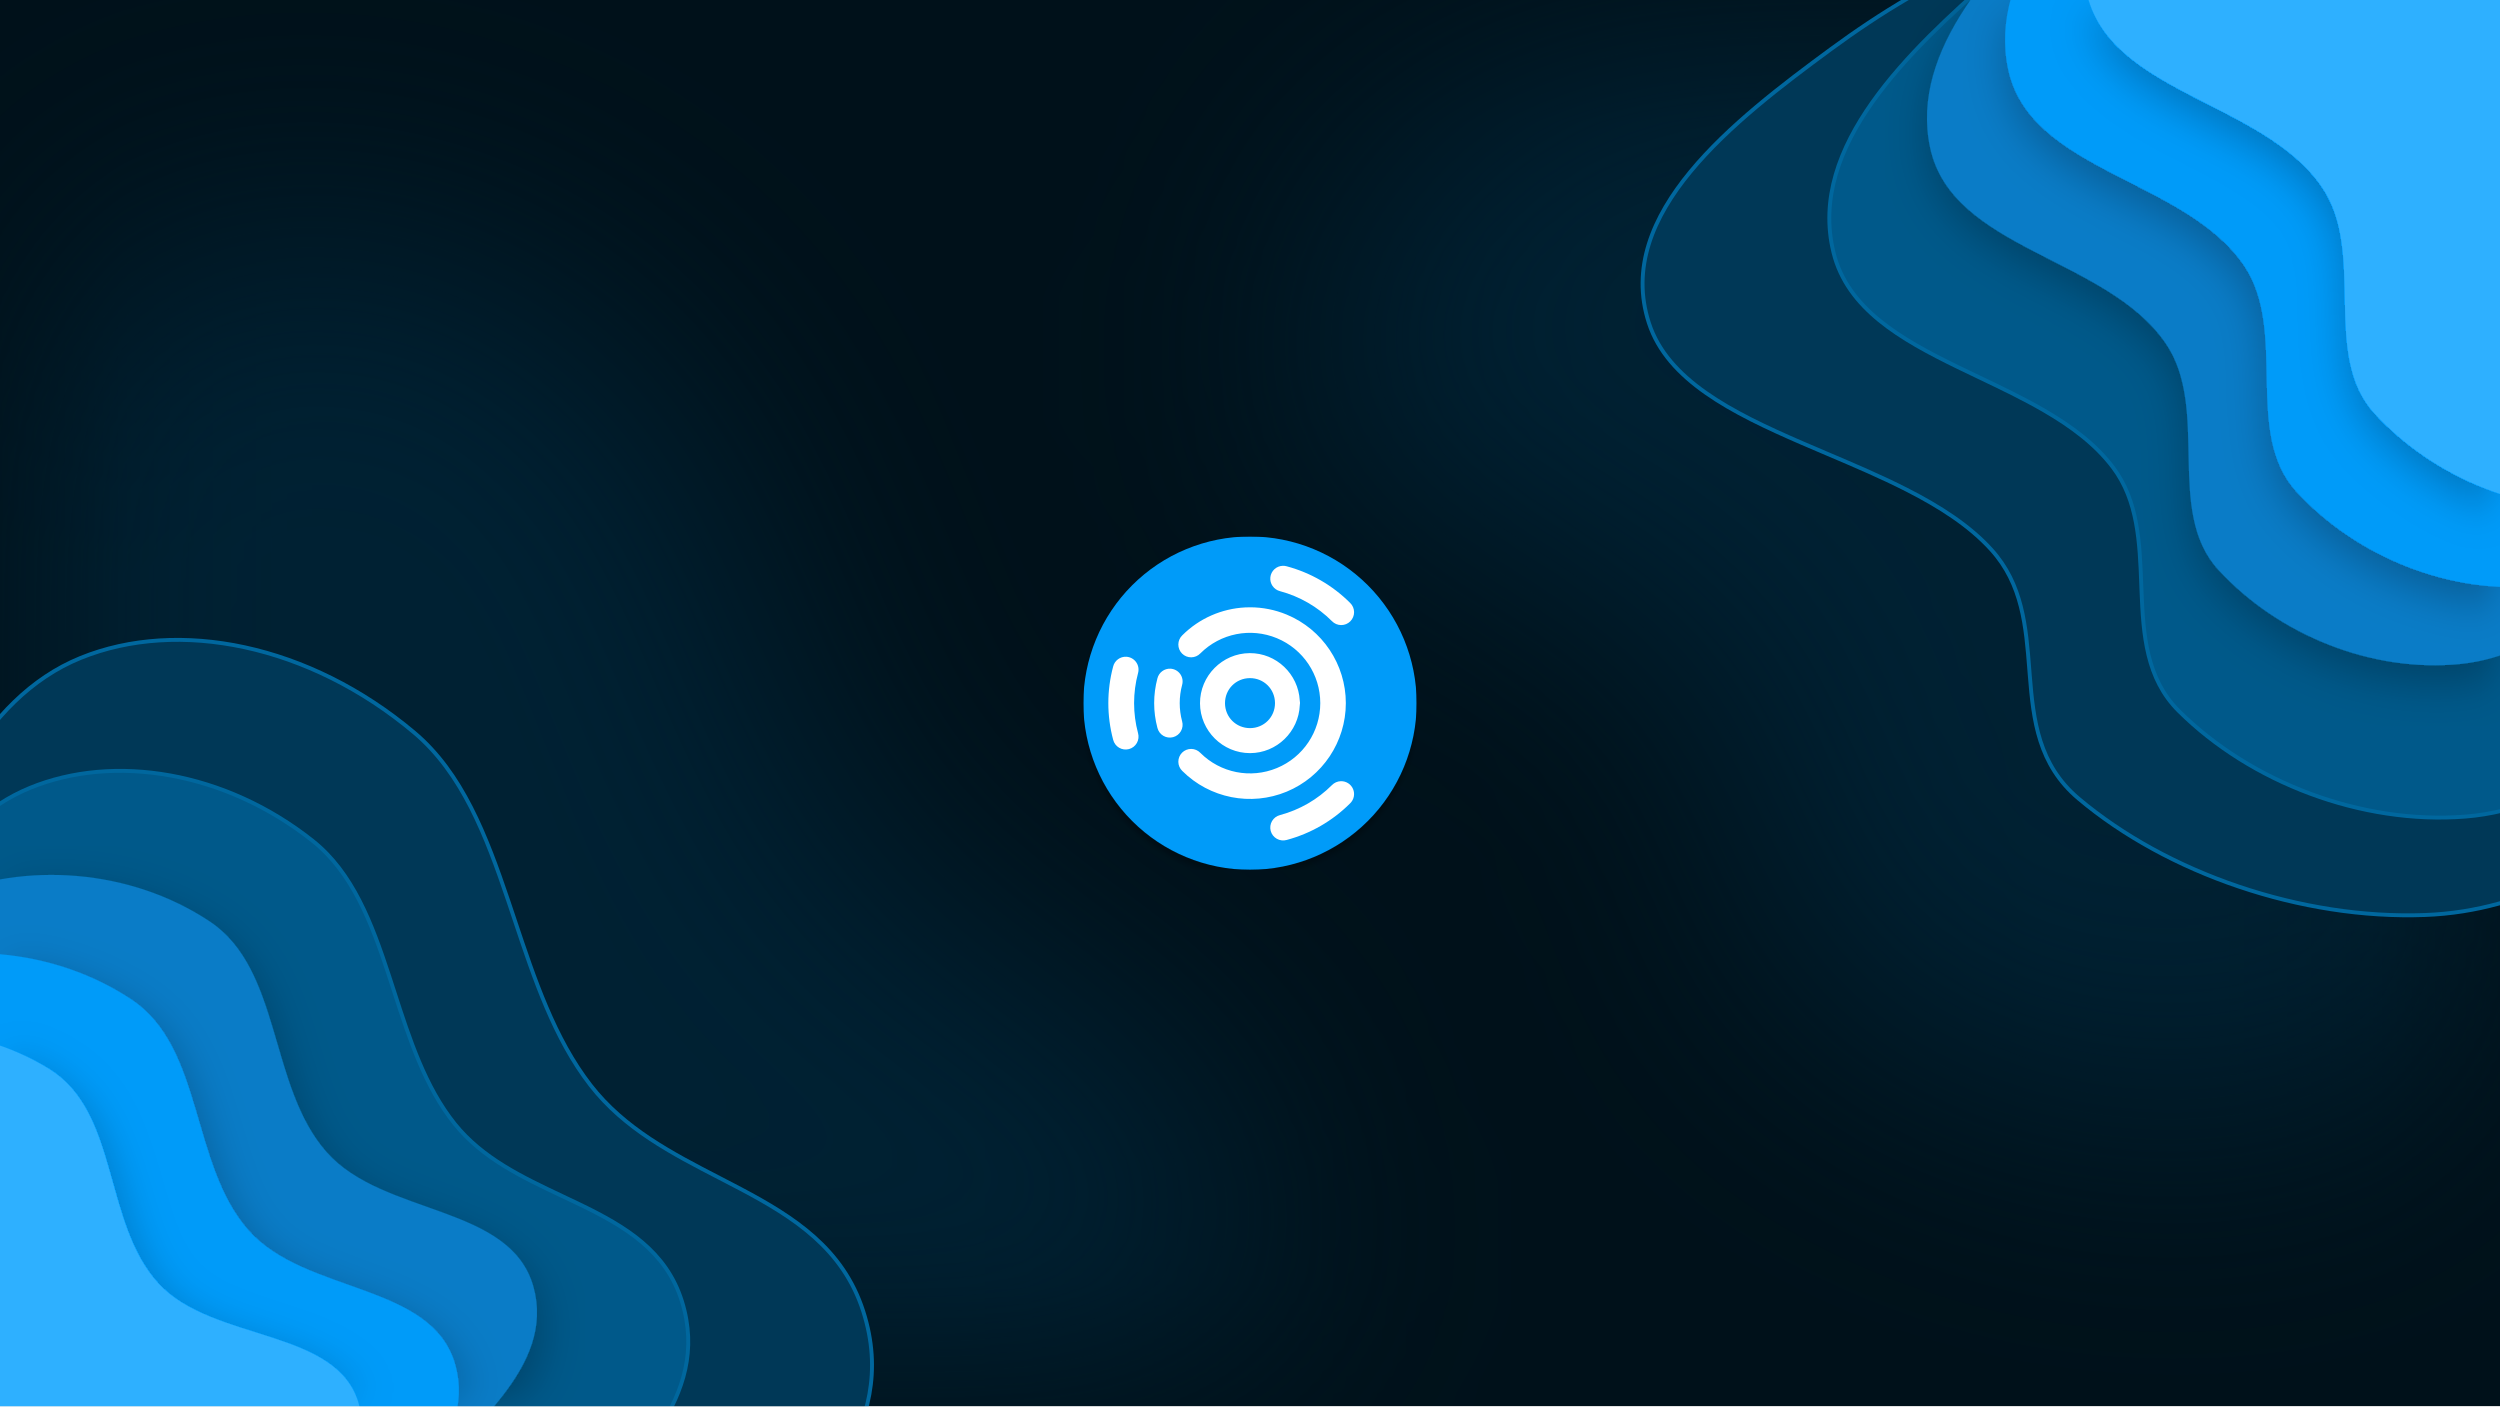
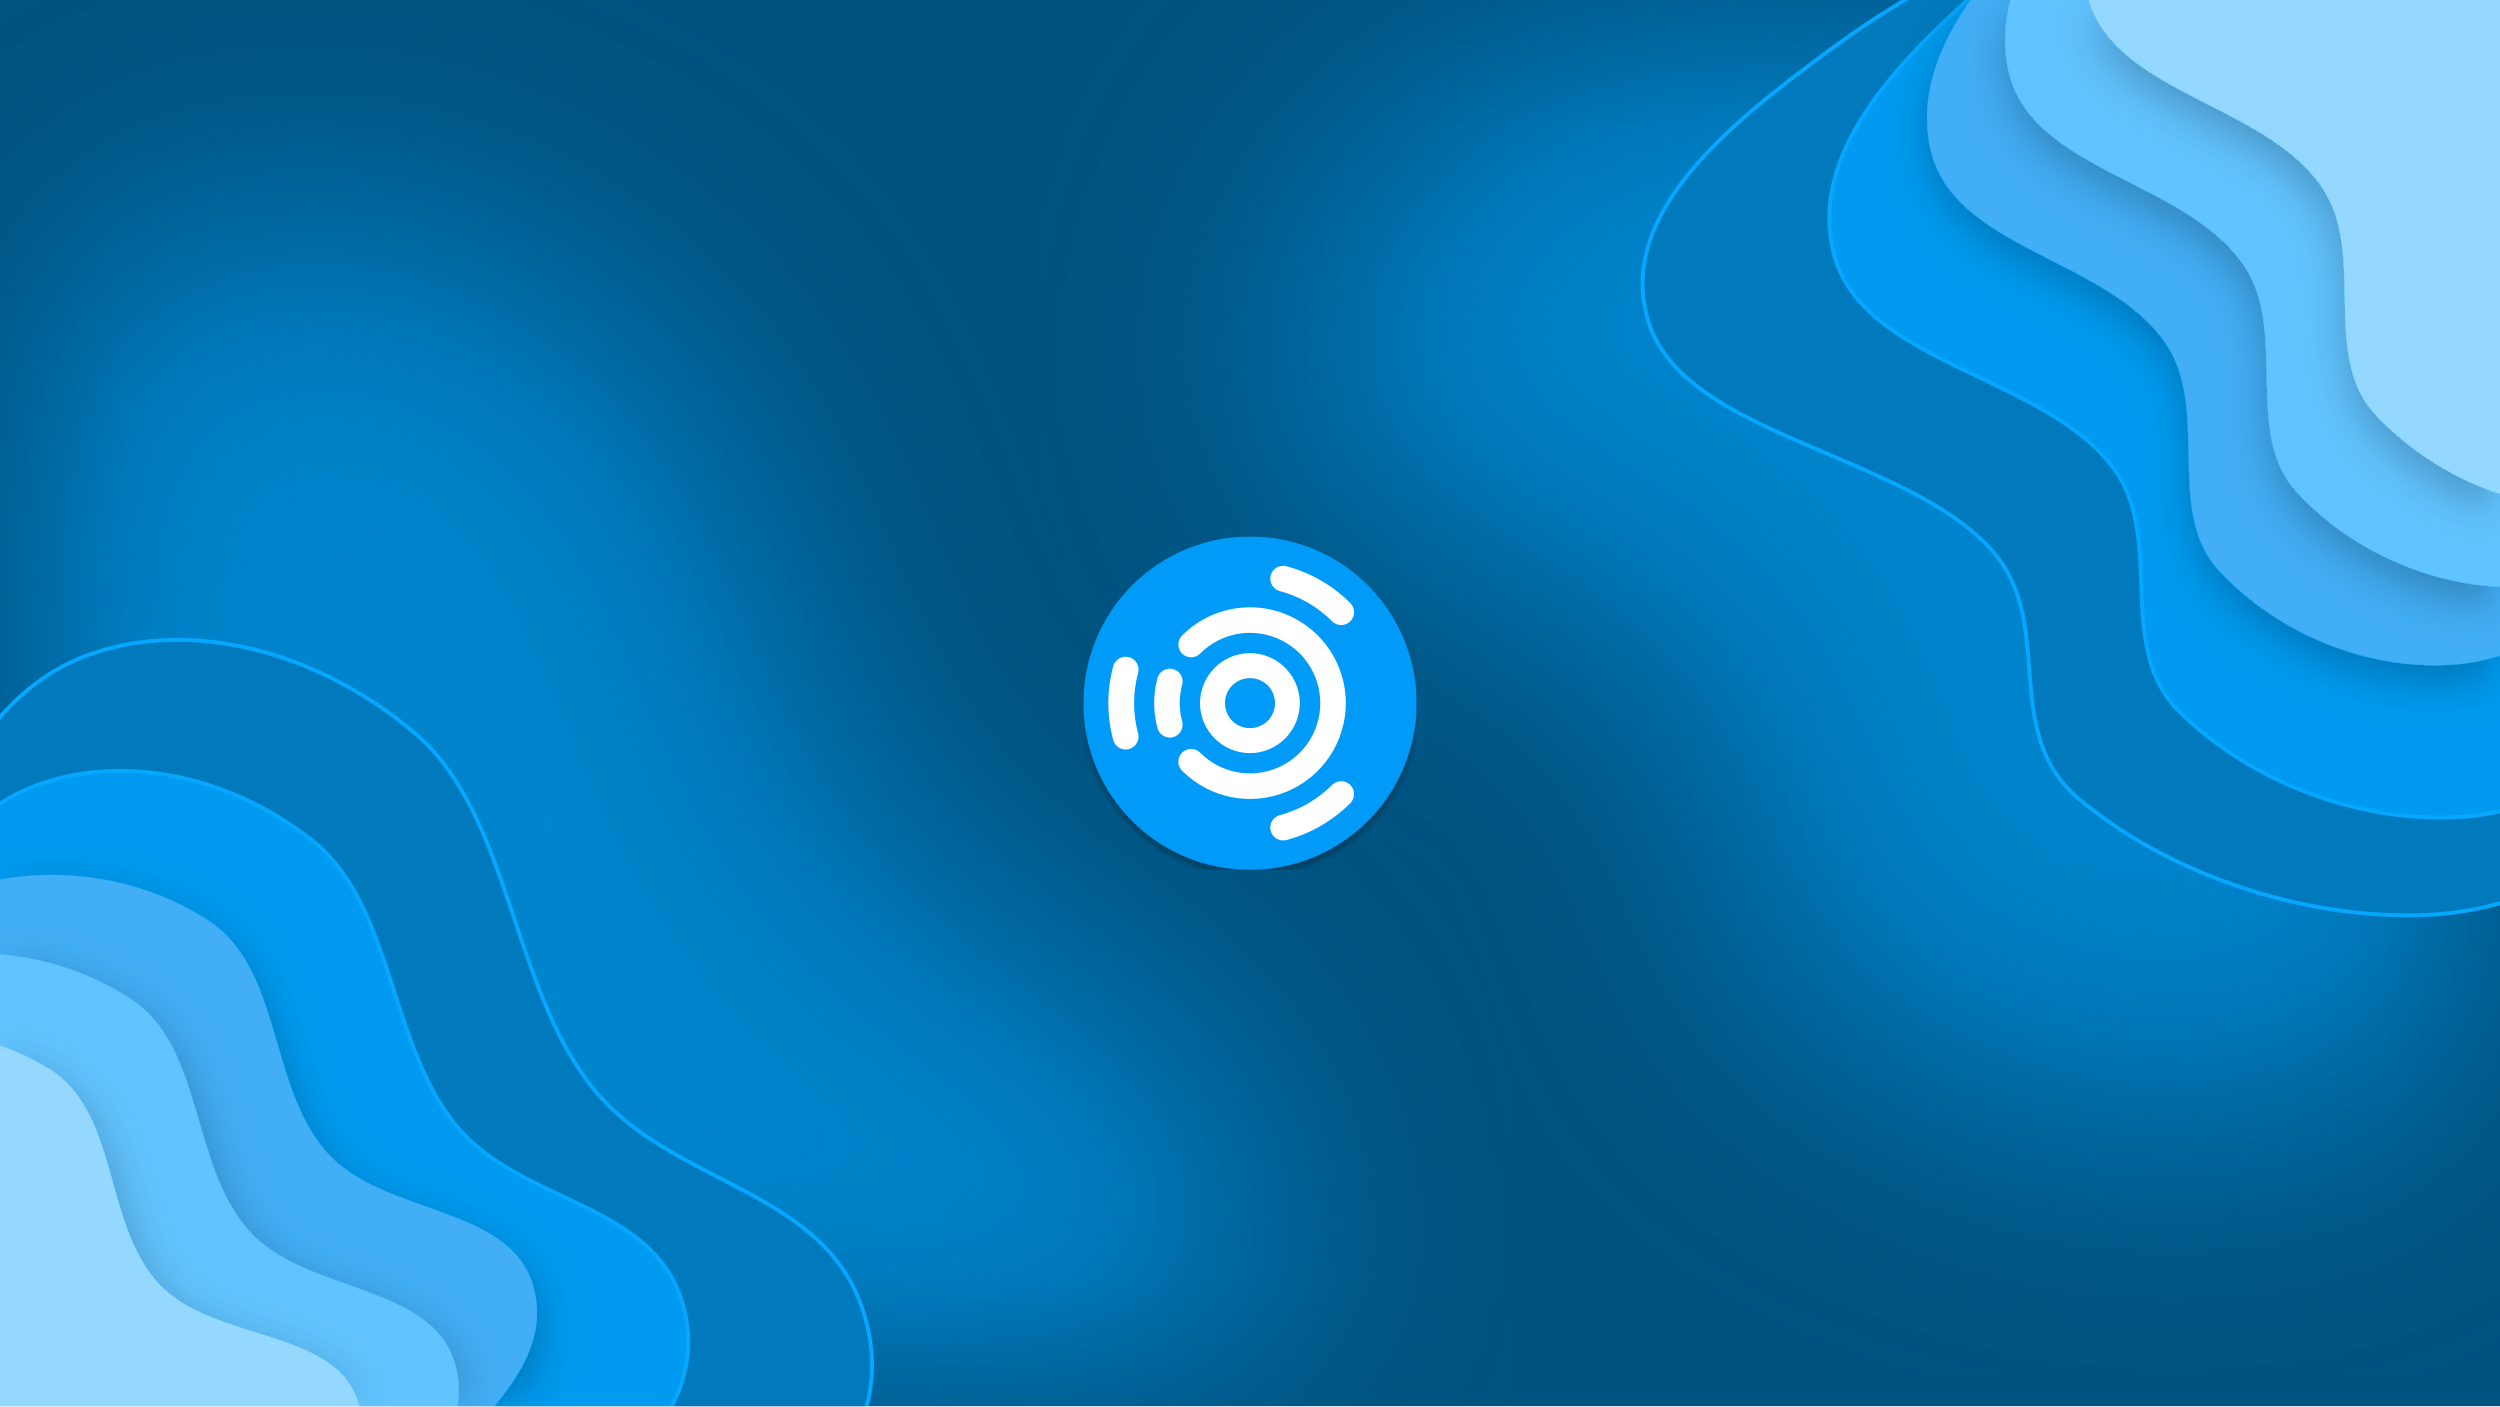
<svg xmlns="http://www.w3.org/2000/svg" width="1920" height="1080" viewBox="0 0 1920 1080" fill="none">
-   <g clip-path="url(#clip0_4039_270)" filter="url(#filter0_b_4039_270)">
-     <rect width="1920" height="1080" fill="#00111A" />
-     <g filter="url(#filter1_f_4039_270)">
-       <path fill-rule="evenodd" clip-rule="evenodd" d="M1005.52 311.018C974.913 211.196 1082.34 124.307 1170.07 57.368C1257.71 -9.507 1368.55 -70.65 1494.91 -62.413C1615.67 -54.54 1698.72 40.49 1800.85 98.493C1888.42 148.227 1984.75 184.05 2049.6 252.618C2125.71 333.102 2214.73 424.549 2199.12 519.628C2183.49 614.814 2061.56 663.64 1972.23 723.7C1888.81 779.792 1810.91 851.171 1698.36 856.31C1587.35 861.378 1467.34 819.003 1388.54 750.351C1318.03 688.92 1371.27 587.753 1311.79 519.521C1233.35 429.552 1037.53 415.387 1005.52 311.018Z" fill="#002133" />
+   <g clip-path="url(#clip0_2088_154)" filter="url(#filter0_b_2088_154)">
+     <rect width="1920" height="1080" fill="#005380" />
+     <g filter="url(#filter1_f_2088_154)">
+       <path fill-rule="evenodd" clip-rule="evenodd" d="M1005.52 311.019C974.913 211.197 1082.34 124.308 1170.07 57.37C1257.71 -9.506 1368.55 -70.65 1494.91 -62.412C1615.67 -54.539 1698.72 40.491 1800.85 98.494C1888.42 148.228 1984.75 184.051 2049.6 252.619C2125.71 333.103 2214.73 424.55 2199.12 519.629C2183.49 614.815 2061.56 663.641 1972.23 723.701C1888.81 779.793 1810.91 851.172 1698.36 856.311C1587.35 861.379 1467.34 819.004 1388.54 750.352C1318.03 688.921 1371.27 587.754 1311.79 519.522C1233.35 429.553 1037.53 415.388 1005.52 311.019Z" fill="#0084CC" />
    </g>
-     <g filter="url(#filter2_f_4039_270)">
-       <path fill-rule="evenodd" clip-rule="evenodd" d="M678.523 1337.59C612.813 1358.69 536.736 1338.5 461.107 1308.08C386.176 1277.93 317.768 1224.58 248.438 1164.55C153.374 1082.23 38.777 1019.71 -16.47 894.544C-76.694 758.096 -76.111 610.025 -50.289 487.73C-22.587 356.531 30.744 232.14 132.028 191.241C231.769 150.966 367.054 180.308 476.581 274.98C576.461 361.314 579.144 539.857 664.371 651.385C747.336 759.952 907.002 762.719 950.003 894.5C991.536 1021.78 891.528 1101.02 839.042 1186.69C797.237 1254.92 748.728 1315.04 678.523 1337.59Z" fill="#002133" />
+     <g filter="url(#filter2_f_2088_154)">
+       <path fill-rule="evenodd" clip-rule="evenodd" d="M678.523 1337.59C612.814 1358.69 536.736 1338.51 461.107 1308.08C386.176 1277.93 317.768 1224.58 248.438 1164.55C153.375 1082.23 38.777 1019.72 -16.469 894.545C-76.693 758.097 -76.111 610.026 -50.289 487.731C-22.587 356.532 30.744 232.141 132.029 191.242C231.769 150.967 367.055 180.309 476.582 274.981C576.462 361.315 579.145 539.858 664.371 651.386C747.336 759.953 907.003 762.72 950.004 894.501C991.537 1021.78 891.529 1101.02 839.042 1186.69C797.237 1254.92 748.729 1315.04 678.523 1337.59Z" fill="#0084CC" />
    </g>
-     <path d="M294.204 1313.54C349.977 1334.79 406.602 1348.81 456.071 1332.65C508.884 1315.41 545.717 1270.95 577.455 1221.05C586.476 1206.86 597.315 1192.89 608.382 1178.62C609.467 1177.22 610.555 1175.81 611.644 1174.41C623.809 1158.69 636.046 1142.58 646.118 1125.54C666.293 1091.41 677.845 1053.4 662.946 1006.99C647.502 958.874 609.79 934.804 568.824 913.114C563.396 910.24 557.913 907.409 552.415 904.569C516.279 885.907 479.488 866.906 453.509 833.439C425.748 797.676 410.458 751.93 395.297 706.573C393.631 701.589 391.967 696.609 390.288 691.648C373.381 641.698 354.963 593.6 318.029 562.553C237.509 494.864 136.947 474.803 61.951 505.279C23.789 520.787 -5.523 551.413 -28.017 590.008C-50.51 628.6 -66.243 675.253 -77.219 722.995C-97.695 812.055 -99.713 919.659 -56.333 1018.24C-36.386 1063.57 -5.217 1097.28 29.603 1126.96C47.008 1141.8 65.345 1155.65 83.652 1169.43L85.106 1170.52C102.938 1183.94 120.716 1197.32 137.621 1211.56C188.4 1254.32 238.718 1292.39 294.204 1313.54Z" fill="#003857" stroke="#00679E" stroke-width="3" />
-     <path d="M1406.11 37.777C1368.83 65.162 1327.19 96.753 1298.23 131.877C1269.26 167.009 1252.74 205.972 1266.31 247.959C1273.42 269.965 1289.4 287.182 1310.21 301.781C1331.01 316.374 1356.79 328.44 1383.67 340.093C1390.15 342.899 1396.69 345.68 1403.24 348.467C1423.95 357.278 1444.8 366.148 1464.21 376.034C1489.77 389.043 1512.7 403.74 1529.39 422.209C1553.41 448.787 1555.95 481.301 1558.5 514.095C1558.63 515.687 1558.75 517.28 1558.88 518.873C1561.61 553.121 1565.51 587.306 1596.32 613.285C1664.3 670.612 1767.42 706.335 1862.61 702.718C1942.44 699.684 2001.81 658.992 2059.9 619.171C2072.16 610.771 2084.35 602.41 2096.67 594.449C2113.24 583.745 2131.14 573.49 2149.17 563.159C2151.78 561.666 2154.38 560.172 2156.99 558.675C2177.62 546.824 2198.19 534.78 2216.79 521.805C2253.96 495.885 2283.6 466.04 2290.13 426.169C2296.64 386.399 2280.46 347.406 2254.67 310.145C2230.06 274.596 2196.53 240.389 2165.11 208.334C2163.59 206.783 2162.08 205.237 2160.57 203.697C2132.53 175.066 2097.81 153.228 2060.78 133.38C2044.01 124.39 2026.75 115.797 2009.41 107.166C2007.61 106.268 2005.8 105.37 2004 104.471C1984.84 94.924 1965.63 85.275 1946.89 74.914C1925.07 62.85 1904.24 48.88 1883.62 34.571C1878.88 31.285 1874.16 27.98 1869.43 24.676C1853.61 13.608 1837.81 2.556 1821.72 -7.725C1779.93 -34.438 1736.01 -56.094 1684.03 -59.684C1575.49 -67.181 1480.75 -17.042 1406.11 37.777Z" fill="#003857" stroke="#00679E" stroke-width="3" />
-     <path d="M201.776 1258.22C248.854 1274.2 296.858 1284.27 339.474 1269.92C384.96 1254.61 417.453 1217.51 445.719 1176.11C453.746 1164.35 463.318 1152.72 473.098 1140.84C474.057 1139.67 475.018 1138.5 475.98 1137.33C486.729 1124.25 497.556 1110.84 506.559 1096.71C524.589 1068.42 535.403 1037.11 523.76 999.535C511.684 960.562 479.957 941.81 445.549 925.134C440.983 922.921 436.371 920.744 431.748 918.563C401.369 904.226 370.522 889.669 349.219 863.108C326.443 834.71 314.516 797.9 302.664 761.322C301.363 757.306 300.062 753.293 298.749 749.293C285.525 709.039 270.936 670.21 240.084 645.737C172.939 592.478 87.576 578.547 22.855 605.164C-42.986 632.24 -80.138 707.679 -101.115 785.86C-120.711 858.892 -125.014 946.635 -90.324 1025.96C-74.359 1062.47 -48.53 1089.22 -19.523 1112.57C-5.024 1124.25 10.293 1135.09 25.575 1145.87L26.787 1146.72C41.676 1157.23 56.512 1167.69 70.582 1178.88C112.874 1212.49 154.912 1242.31 201.776 1258.22Z" fill="#00598A" stroke="#00679E" stroke-width="3" />
-     <g filter="url(#filter3_d_4039_270)">
-       <path fill-rule="evenodd" clip-rule="evenodd" d="M213.583 1230.07C171.886 1245.12 126.602 1240.04 82.278 1229.76C38.364 1219.58 0.004 1197.26 -38.473 1171.63C-91.232 1136.48 -157.293 1112.63 -182.77 1053.2C-210.543 988.418 -200.26 913.695 -176.232 850.282C-150.455 782.252 -109.423 715.937 -44.591 688.519C19.253 661.519 100.221 667.25 161.018 707.658C216.46 744.507 206.136 834.38 250.907 884.918C294.489 934.116 392.184 924.808 409.711 988.392C426.64 1049.81 360.02 1096.48 322.102 1143.2C291.9 1180.42 258.133 1213.99 213.583 1230.07Z" fill="#0A7CC7" />
+     <path d="M294.204 1313.54C349.977 1334.79 406.602 1348.81 456.071 1332.65C508.884 1315.41 545.717 1270.95 577.455 1221.05C586.476 1206.86 597.315 1192.89 608.382 1178.62C609.467 1177.22 610.555 1175.81 611.644 1174.41C623.809 1158.69 636.046 1142.58 646.118 1125.54C666.293 1091.41 677.845 1053.4 662.946 1006.99C647.502 958.874 609.79 934.804 568.824 913.114C563.396 910.24 557.913 907.409 552.415 904.569C516.279 885.907 479.488 866.906 453.509 833.439C425.748 797.676 410.458 751.93 395.297 706.573C393.631 701.589 391.967 696.609 390.288 691.648C373.381 641.698 354.963 593.6 318.029 562.553C237.509 494.864 136.947 474.803 61.951 505.279C23.789 520.787 -5.523 551.413 -28.017 590.008C-50.51 628.6 -66.243 675.253 -77.219 722.995C-97.695 812.055 -99.713 919.659 -56.333 1018.24C-36.386 1063.57 -5.217 1097.28 29.603 1126.96C47.008 1141.8 65.345 1155.65 83.652 1169.43L85.106 1170.52C102.938 1183.94 120.716 1197.32 137.621 1211.56C188.4 1254.32 238.718 1292.39 294.204 1313.54Z" fill="#007ABD" stroke="#05A7FF" stroke-width="3" />
+     <path d="M1406.11 37.777C1368.83 65.162 1327.19 96.753 1298.23 131.877C1269.26 167.009 1252.74 205.972 1266.31 247.959C1273.42 269.965 1289.4 287.182 1310.21 301.781C1331.01 316.374 1356.79 328.44 1383.67 340.093C1390.15 342.899 1396.69 345.68 1403.24 348.467C1423.95 357.278 1444.8 366.148 1464.21 376.034C1489.77 389.043 1512.7 403.74 1529.39 422.209C1553.41 448.787 1555.95 481.301 1558.5 514.095C1558.63 515.687 1558.75 517.28 1558.88 518.873C1561.61 553.121 1565.51 587.306 1596.32 613.285C1664.3 670.612 1767.42 706.335 1862.61 702.718C1942.44 699.684 2001.81 658.992 2059.9 619.171C2072.16 610.771 2084.35 602.41 2096.67 594.449C2113.24 583.745 2131.14 573.49 2149.17 563.159C2151.78 561.666 2154.38 560.172 2156.99 558.675C2177.62 546.824 2198.19 534.78 2216.79 521.805C2253.96 495.885 2283.6 466.04 2290.13 426.169C2296.64 386.399 2280.46 347.406 2254.67 310.145C2230.06 274.596 2196.53 240.389 2165.11 208.334C2163.59 206.783 2162.08 205.237 2160.57 203.697C2132.53 175.066 2097.81 153.228 2060.78 133.38C2044.01 124.39 2026.75 115.797 2009.41 107.166C2007.61 106.268 2005.8 105.37 2004 104.471C1984.84 94.924 1965.63 85.275 1946.89 74.914C1925.07 62.85 1904.24 48.88 1883.62 34.571C1878.88 31.285 1874.16 27.98 1869.43 24.676C1853.61 13.608 1837.81 2.556 1821.72 -7.725C1779.93 -34.438 1736.01 -56.094 1684.03 -59.684C1575.49 -67.181 1480.75 -17.042 1406.11 37.777Z" fill="#007ABD" stroke="#05A7FF" stroke-width="3" />
+     <path d="M201.777 1258.22C248.854 1274.2 296.858 1284.27 339.475 1269.93C384.96 1254.62 417.454 1217.51 445.719 1176.11C453.747 1164.36 463.319 1152.72 473.099 1140.84C474.058 1139.67 475.019 1138.51 475.981 1137.34C486.729 1124.25 497.556 1110.84 506.559 1096.71C524.589 1068.42 535.404 1037.11 523.761 999.536C511.685 960.563 479.958 941.811 445.55 925.135C440.984 922.922 436.372 920.745 431.749 918.564C401.37 904.227 370.523 889.669 349.22 863.109C326.444 834.711 314.517 797.901 302.665 761.323C301.363 757.307 300.063 753.294 298.749 749.294C285.525 709.04 270.937 670.211 240.084 645.738C172.94 592.479 87.577 578.548 22.855 605.165C-42.986 632.241 -80.137 707.68 -101.114 785.861C-120.71 858.893 -125.014 946.636 -90.324 1025.96C-74.359 1062.47 -48.53 1089.22 -19.523 1112.57C-5.024 1124.25 10.293 1135.09 25.576 1145.87L26.788 1146.73C41.677 1157.23 56.512 1167.69 70.582 1178.88C112.874 1212.49 154.913 1242.31 201.777 1258.22Z" fill="#009BF0" stroke="#05A7FF" stroke-width="3" />
+     <g filter="url(#filter3_d_2088_154)">
+       <path fill-rule="evenodd" clip-rule="evenodd" d="M213.583 1230.07C171.887 1245.12 126.602 1240.04 82.279 1229.76C38.365 1219.58 0.004 1197.26 -38.473 1171.63C-91.232 1136.48 -157.293 1112.63 -182.77 1053.2C-210.542 988.417 -200.259 913.695 -176.232 850.281C-150.455 782.251 -109.422 715.936 -44.59 688.518C19.254 661.518 100.221 667.249 161.018 707.657C216.461 744.506 206.137 834.379 250.907 884.917C294.49 934.115 392.185 924.807 409.712 988.391C426.64 1049.81 360.021 1096.48 322.102 1143.2C291.901 1180.42 258.133 1213.99 213.583 1230.07Z" fill="#42AEF5" />
    </g>
-     <g filter="url(#filter4_d_4039_270)">
-       <path fill-rule="evenodd" clip-rule="evenodd" d="M153.583 1290.07C111.886 1305.12 66.602 1300.04 22.278 1289.76C-21.636 1279.58 -59.996 1257.26 -98.473 1231.63C-151.232 1196.48 -217.293 1172.63 -242.77 1113.2C-270.543 1048.42 -260.26 973.695 -236.232 910.282C-210.455 842.252 -169.423 775.937 -104.591 748.519C-40.747 721.519 40.221 727.25 101.018 767.658C156.46 804.507 146.136 894.38 190.907 944.918C234.489 994.116 332.184 984.808 349.711 1048.39C366.64 1109.81 300.02 1156.48 262.102 1203.2C231.9 1240.42 198.133 1273.99 153.583 1290.07Z" fill="#009BF9" />
+     <g filter="url(#filter4_d_2088_154)">
+       <path fill-rule="evenodd" clip-rule="evenodd" d="M153.583 1290.07C111.887 1305.12 66.602 1300.04 22.279 1289.76C-21.635 1279.58 -59.996 1257.26 -98.473 1231.63C-151.232 1196.48 -217.293 1172.63 -242.77 1113.2C-270.542 1048.42 -260.259 973.695 -236.232 910.281C-210.455 842.251 -169.422 775.936 -104.59 748.518C-40.746 721.518 40.221 727.249 101.018 767.657C156.461 804.506 146.137 894.379 190.907 944.917C234.49 994.115 332.185 984.807 349.712 1048.39C366.64 1109.81 300.021 1156.48 262.102 1203.2C231.901 1240.42 198.133 1273.99 153.583 1290.07Z" fill="#61C3FF" />
    </g>
-     <path d="M1530.59 -17.556C1498.72 10.562 1463.1 42.957 1437.97 78.487C1412.83 114.024 1398.01 152.924 1408.14 193.969C1418.76 237.027 1459.5 260.408 1503.61 281.904C1508.94 284.501 1514.32 287.071 1519.72 289.646C1536.74 297.779 1553.87 305.958 1569.78 315.183C1590.71 327.319 1609.39 341.184 1622.77 358.943C1642.06 384.54 1643.27 416.647 1644.49 449.029C1644.55 450.592 1644.61 452.155 1644.67 453.719C1645.99 487.455 1648.28 521.151 1673.31 546.029C1728.49 600.881 1813.64 633.388 1893.29 627.149C1933.81 623.976 1968.34 607.332 2000.27 585.627C2021.03 571.515 2040.79 555.181 2060.37 538.994C2070.84 530.341 2081.26 521.731 2091.75 513.524C2105.86 502.482 2121.08 491.847 2136.41 481.13C2138.62 479.581 2140.84 478.031 2143.06 476.478C2160.6 464.186 2178.1 451.701 2193.98 438.35C2225.74 411.66 2251.25 381.348 2257.79 341.84C2264.32 302.425 2251.94 264.356 2231.44 228.202C2211.9 193.728 2184.87 160.829 2159.55 130.012C2158.33 128.52 2157.11 127.033 2155.89 125.551C2133.27 97.991 2104.88 77.343 2074.52 58.737C2060.78 50.313 2046.61 42.294 2032.39 34.245C2030.91 33.407 2029.43 32.568 2027.94 31.729C2012.22 22.823 1996.48 13.822 1981.14 4.106C1963.29 -7.202 1946.32 -20.424 1929.51 -33.996C1925.66 -37.111 1921.81 -40.246 1917.96 -43.38C1905.07 -53.883 1892.19 -64.378 1879.04 -74.101C1844.91 -99.36 1808.78 -119.614 1765.38 -121.722C1674.87 -126.12 1594.35 -73.815 1530.59 -17.556Z" fill="#00598A" stroke="#00679E" stroke-width="3" />
-     <g filter="url(#filter5_d_4039_270)">
-       <path fill-rule="evenodd" clip-rule="evenodd" d="M1482.3 113.186C1466.39 37.913 1534.28 -31.302 1589.61 -84.761C1644.89 -138.171 1714.16 -187.848 1790.98 -185.047C1864.39 -182.37 1912.41 -112.196 1973.08 -70.78C2025.1 -35.269 2082.85 -10.607 2120.5 39.891C2164.69 99.166 2216.45 166.445 2204.31 239.375C2192.16 312.388 2116.47 352.978 2060.35 401.237C2007.94 446.306 1958.48 502.881 1889.71 509.9C1821.89 516.823 1749.89 487.817 1703.73 437.639C1662.43 392.738 1697.68 314.129 1663.29 263.739C1617.95 197.296 1498.94 191.889 1482.3 113.186Z" fill="#0A7CC7" />
+     <path d="M1530.59 -17.556C1498.72 10.562 1463.1 42.957 1437.97 78.487C1412.83 114.024 1398.01 152.924 1408.14 193.969C1418.76 237.027 1459.5 260.408 1503.61 281.904C1508.94 284.501 1514.32 287.071 1519.72 289.646C1536.74 297.779 1553.87 305.958 1569.78 315.183C1590.71 327.319 1609.39 341.184 1622.77 358.943C1642.06 384.54 1643.27 416.647 1644.49 449.029C1644.55 450.592 1644.61 452.155 1644.67 453.719C1645.99 487.455 1648.28 521.151 1673.31 546.029C1728.49 600.881 1813.64 633.388 1893.29 627.149C1933.81 623.976 1968.34 607.332 2000.27 585.627C2021.03 571.515 2040.79 555.181 2060.37 538.994C2070.84 530.341 2081.26 521.731 2091.75 513.524C2105.86 502.482 2121.08 491.847 2136.41 481.13C2138.62 479.581 2140.84 478.031 2143.06 476.478C2160.6 464.186 2178.1 451.701 2193.98 438.35C2225.74 411.66 2251.25 381.348 2257.79 341.84C2264.32 302.425 2251.94 264.356 2231.44 228.202C2211.9 193.728 2184.87 160.829 2159.55 130.012C2158.33 128.52 2157.11 127.033 2155.89 125.551C2133.27 97.991 2104.88 77.343 2074.52 58.737C2060.78 50.313 2046.61 42.294 2032.39 34.245C2030.91 33.407 2029.43 32.568 2027.94 31.729C2012.22 22.823 1996.48 13.822 1981.14 4.106C1963.29 -7.202 1946.32 -20.424 1929.51 -33.996C1925.66 -37.111 1921.81 -40.246 1917.96 -43.38C1905.07 -53.883 1892.19 -64.378 1879.04 -74.101C1844.91 -99.36 1808.78 -119.614 1765.38 -121.722C1674.87 -126.12 1594.35 -73.815 1530.59 -17.556Z" fill="#009BF0" stroke="#05A7FF" stroke-width="3" />
+     <g filter="url(#filter5_d_2088_154)">
+       <path fill-rule="evenodd" clip-rule="evenodd" d="M1482.3 113.186C1466.39 37.913 1534.28 -31.302 1589.61 -84.761C1644.89 -138.171 1714.16 -187.848 1790.98 -185.047C1864.39 -182.37 1912.41 -112.196 1973.08 -70.78C2025.1 -35.269 2082.85 -10.607 2120.5 39.891C2164.69 99.166 2216.45 166.445 2204.31 239.375C2192.16 312.388 2116.47 352.978 2060.35 401.237C2007.94 446.306 1958.48 502.881 1889.71 509.9C1821.89 516.823 1749.89 487.817 1703.73 437.639C1662.43 392.738 1697.68 314.129 1663.29 263.739C1617.95 197.296 1498.94 191.889 1482.3 113.186Z" fill="#42AEF5" />
    </g>
-     <g filter="url(#filter6_d_4039_270)">
-       <path fill-rule="evenodd" clip-rule="evenodd" d="M1542.3 53.187C1526.39 -22.087 1594.28 -91.302 1649.61 -144.761C1704.89 -198.171 1774.16 -247.848 1850.98 -245.047C1924.39 -242.37 1972.41 -172.196 2033.08 -130.78C2085.1 -95.269 2142.85 -70.607 2180.5 -20.109C2224.69 39.166 2276.45 106.445 2264.31 179.375C2252.16 252.388 2176.47 292.978 2120.35 341.237C2067.94 386.306 2018.48 442.881 1949.71 449.9C1881.89 456.823 1809.89 427.817 1763.73 377.639C1722.43 332.738 1757.68 254.129 1723.29 203.739C1677.95 137.296 1558.94 131.889 1542.3 53.187Z" fill="#009BF9" />
+     <g filter="url(#filter6_d_2088_154)">
+       <path fill-rule="evenodd" clip-rule="evenodd" d="M1542.3 53.187C1526.39 -22.087 1594.28 -91.302 1649.61 -144.761C1704.89 -198.171 1774.16 -247.848 1850.98 -245.047C1924.39 -242.37 1972.41 -172.196 2033.08 -130.78C2085.1 -95.269 2142.85 -70.607 2180.5 -20.109C2224.69 39.166 2276.45 106.445 2264.31 179.375C2252.16 252.388 2176.47 292.978 2120.35 341.237C2067.94 386.306 2018.48 442.881 1949.71 449.9C1881.89 456.823 1809.89 427.817 1763.73 377.639C1722.43 332.738 1757.68 254.129 1723.29 203.739C1677.95 137.296 1558.94 131.889 1542.3 53.187Z" fill="#61C3FF" />
    </g>
-     <g filter="url(#filter7_d_4039_270)">
-       <path fill-rule="evenodd" clip-rule="evenodd" d="M1602.3 -6.814C1586.39 -82.088 1654.28 -151.302 1709.61 -204.761C1764.89 -258.171 1834.16 -307.848 1910.98 -305.047C1984.39 -302.37 2032.41 -232.196 2093.08 -190.78C2145.1 -155.269 2202.85 -130.607 2240.5 -80.109C2284.69 -20.834 2336.45 46.445 2324.31 119.375C2312.16 192.388 2236.47 232.978 2180.35 281.237C2127.94 326.306 2078.48 382.881 2009.71 389.9C1941.89 396.823 1869.89 367.817 1823.73 317.639C1782.43 272.738 1817.68 194.129 1783.29 143.739C1737.95 77.296 1618.94 71.889 1602.3 -6.814Z" fill="#2EB0FF" />
+     <g filter="url(#filter7_d_2088_154)">
+       <path fill-rule="evenodd" clip-rule="evenodd" d="M1602.3 -6.814C1586.39 -82.088 1654.28 -151.303 1709.61 -204.762C1764.89 -258.172 1834.16 -307.849 1910.98 -305.048C1984.39 -302.371 2032.41 -232.197 2093.08 -190.781C2145.1 -155.27 2202.85 -130.608 2240.5 -80.11C2284.69 -20.835 2336.45 46.444 2324.31 119.374C2312.16 192.387 2236.47 232.977 2180.35 281.236C2127.94 326.305 2078.48 382.88 2009.71 389.899C1941.89 396.822 1869.89 367.816 1823.73 317.638C1782.43 272.737 1817.68 194.128 1783.29 143.738C1737.95 77.295 1618.94 71.888 1602.3 -6.814Z" fill="#94D7FF" />
    </g>
-     <g filter="url(#filter8_d_4039_270)">
-       <path fill-rule="evenodd" clip-rule="evenodd" d="M75.672 1312.5C34.106 1327.82 -10.46 1324.25 -53.938 1315.75C-97.013 1307.32 -134.279 1287.29 -171.572 1264.15C-222.706 1232.41 -287.277 1211.69 -310.825 1156.3C-336.496 1095.93 -324.331 1025.15 -298.904 964.676C-271.625 899.795 -229.333 836.123 -164.595 808.508C-100.844 781.314 -21.071 784.539 37.857 821.026C91.594 854.299 78.982 939.37 121.816 985.847C163.513 1031.09 260.204 1019.68 275.793 1079.19C290.85 1136.68 223.828 1182.51 185.138 1227.62C154.322 1263.54 120.083 1296.13 75.672 1312.5Z" fill="#2EB0FF" />
+     <g filter="url(#filter8_d_2088_154)">
+       <path fill-rule="evenodd" clip-rule="evenodd" d="M75.672 1312.5C34.106 1327.82 -10.46 1324.25 -53.938 1315.75C-97.013 1307.32 -134.279 1287.29 -171.572 1264.15C-222.706 1232.41 -287.277 1211.69 -310.825 1156.3C-336.496 1095.93 -324.331 1025.15 -298.904 964.676C-271.625 899.795 -229.333 836.123 -164.595 808.508C-100.844 781.314 -21.071 784.539 37.857 821.026C91.594 854.299 78.982 939.37 121.816 985.847C163.513 1031.09 260.204 1019.68 275.793 1079.19C290.85 1136.68 223.828 1182.51 185.138 1227.62C154.322 1263.54 120.083 1296.13 75.672 1312.5Z" fill="#94D7FF" />
    </g>
-     <g clip-path="url(#clip1_4039_270)" filter="url(#filter9_d_4039_270)">
+     <g clip-path="url(#clip1_2088_154)" filter="url(#filter9_d_2088_154)">
      <path d="M1088 540.077C1087.98 574.011 1074.48 606.549 1050.48 630.537C1026.48 654.525 993.934 668 960 668C926.066 668 893.52 654.525 869.517 630.537C845.515 606.549 832.02 574.011 832 540.077C831.99 523.261 835.293 506.608 841.721 491.07C848.149 475.531 857.576 461.412 869.463 449.518C881.35 437.623 895.464 428.188 910.999 421.751C926.533 415.313 943.184 412 960 412C976.816 412 993.467 415.313 1009 421.751C1024.54 428.188 1038.65 437.623 1050.54 449.518C1062.42 461.412 1071.85 475.531 1078.28 491.07C1084.71 506.608 1088.01 523.261 1088 540.077Z" fill="#009BF9" />
-       <path d="M985.225 434.534C982.834 434.591 980.544 435.513 978.78 437.128C977.017 438.744 975.898 440.944 975.631 443.321C975.365 445.697 975.968 448.09 977.33 450.057C978.692 452.023 980.721 453.429 983.04 454.014C998.134 458.058 1011.9 466.004 1022.94 477.054C1023.86 477.997 1024.95 478.748 1026.16 479.264C1027.36 479.781 1028.66 480.052 1029.97 480.063C1031.28 480.073 1032.58 479.822 1033.8 479.325C1035.01 478.827 1036.12 478.094 1037.04 477.166C1037.97 476.238 1038.71 475.135 1039.2 473.92C1039.7 472.706 1039.95 471.405 1039.94 470.093C1039.93 468.781 1039.66 467.484 1039.14 466.277C1038.63 465.071 1037.87 463.98 1036.93 463.067C1023.43 449.562 1006.61 439.849 988.16 434.907C987.206 434.636 986.216 434.51 985.225 434.534ZM960.28 466.407C958.937 466.402 957.596 466.435 956.257 466.504C938.413 467.421 921.101 474.813 907.957 487.957C907.02 488.862 906.273 489.945 905.759 491.142C905.244 492.34 904.974 493.627 904.963 494.93C904.951 496.233 905.2 497.525 905.693 498.731C906.187 499.937 906.915 501.033 907.837 501.955C908.758 502.876 909.854 503.605 911.06 504.098C912.266 504.592 913.558 504.84 914.861 504.829C916.164 504.817 917.452 504.547 918.649 504.033C919.846 503.519 920.929 502.771 921.835 501.834C937.291 486.378 960.461 481.769 980.655 490.134C1000.85 498.499 1013.97 518.141 1013.97 539.999C1013.97 561.857 1000.85 581.499 980.655 589.864C960.461 598.229 937.291 593.62 921.835 578.164C920.929 577.227 919.847 576.479 918.649 575.965C917.452 575.451 916.164 575.18 914.861 575.169C913.558 575.158 912.266 575.406 911.06 575.9C909.854 576.393 908.758 577.122 907.837 578.043C906.915 578.965 906.187 580.061 905.693 581.267C905.2 582.473 904.951 583.765 904.963 585.068C904.974 586.371 905.244 587.659 905.759 588.856C906.273 590.053 907.02 591.136 907.957 592.042C928.987 613.071 960.689 619.378 988.165 607.997C1015.64 596.615 1033.6 569.739 1033.6 539.999C1033.6 510.259 1015.64 483.383 988.165 472.002C979.149 468.267 969.679 466.437 960.28 466.407ZM959.76 501.599C938.697 501.731 921.512 519.096 921.6 540.159C921.688 561.222 939.017 578.443 960.08 578.399C980.599 578.356 997.378 561.91 998.237 541.589C998.329 541.086 998.381 540.577 998.392 540.067C998.392 540.043 998.4 540.022 998.4 539.999C998.399 539.957 998.397 539.914 998.395 539.872C998.396 539.807 998.397 539.743 998.397 539.679C998.397 539.636 998.386 539.597 998.385 539.554C998.37 539.029 998.312 538.507 998.212 537.992C997.133 517.725 980.245 501.471 959.76 501.599ZM864.96 504.384C862.682 504.277 860.437 504.961 858.605 506.32C856.773 507.678 855.467 509.628 854.907 511.839C849.964 530.286 849.964 549.712 854.907 568.159C855.228 569.431 855.798 570.626 856.585 571.675C857.371 572.725 858.359 573.607 859.49 574.271C860.62 574.936 861.872 575.368 863.172 575.544C864.471 575.72 865.793 575.636 867.06 575.297C868.326 574.957 869.513 574.369 870.551 573.567C871.588 572.765 872.456 571.764 873.103 570.624C873.75 569.483 874.164 568.225 874.321 566.923C874.477 565.621 874.373 564.301 874.015 563.039C869.97 547.945 869.97 532.053 874.015 516.959C874.421 515.525 874.497 514.019 874.239 512.551C873.981 511.084 873.395 509.694 872.524 508.485C871.654 507.276 870.521 506.279 869.211 505.569C867.901 504.859 866.448 504.454 864.96 504.384ZM898.882 513.552C896.622 513.445 894.394 514.124 892.576 515.472C890.758 516.82 889.462 518.755 888.907 520.949C885.564 533.428 885.564 546.57 888.907 559.049C889.225 560.311 889.79 561.498 890.571 562.539C891.351 563.581 892.331 564.457 893.453 565.116C894.575 565.776 895.817 566.205 897.107 566.38C898.397 566.555 899.708 566.471 900.965 566.135C902.223 565.798 903.4 565.214 904.43 564.418C905.459 563.622 906.32 562.628 906.962 561.496C907.604 560.364 908.015 559.116 908.17 557.823C908.325 556.531 908.221 555.221 907.865 553.969C905.413 544.817 905.413 535.181 907.865 526.029C908.268 524.607 908.344 523.112 908.088 521.656C907.832 520.2 907.251 518.821 906.387 517.621C905.523 516.421 904.4 515.432 903.1 514.728C901.801 514.023 900.359 513.621 898.882 513.552ZM959.88 520.799C970.58 520.732 979.108 529.138 979.197 539.839C979.199 539.868 979.201 539.897 979.202 539.927C979.202 539.951 979.201 539.975 979.2 539.999C979.2 550.7 970.741 559.177 960.04 559.199C949.339 559.221 940.845 550.78 940.8 540.079C940.755 529.378 949.179 520.866 959.88 520.799ZM1029.74 599.952C1027.18 600.028 1024.74 601.101 1022.94 602.944C1011.9 613.994 998.134 621.94 983.04 625.984C981.768 626.305 980.573 626.875 979.524 627.661C978.474 628.448 977.592 629.435 976.928 630.566C976.263 631.697 975.831 632.949 975.655 634.248C975.479 635.548 975.563 636.87 975.902 638.136C976.242 639.403 976.83 640.59 977.632 641.627C978.434 642.665 979.435 643.532 980.575 644.179C981.716 644.827 982.974 645.241 984.276 645.397C985.578 645.554 986.898 645.45 988.16 645.092C1006.61 640.149 1023.43 630.436 1036.93 616.932C1038.36 615.542 1039.34 613.753 1039.73 611.8C1040.13 609.846 1039.92 607.819 1039.15 605.983C1038.37 604.148 1037.06 602.59 1035.38 601.513C1033.7 600.437 1031.74 599.893 1029.74 599.952Z" fill="white" />
+       <path d="M985.225 434.535C982.834 434.592 980.544 435.514 978.78 437.129C977.017 438.745 975.898 440.945 975.631 443.321C975.365 445.698 975.968 448.091 977.33 450.058C978.692 452.024 980.721 453.43 983.04 454.015C998.134 458.059 1011.9 466.005 1022.94 477.055C1023.86 477.997 1024.95 478.749 1026.16 479.265C1027.36 479.782 1028.66 480.053 1029.97 480.064C1031.28 480.074 1032.58 479.823 1033.8 479.326C1035.01 478.828 1036.12 478.094 1037.04 477.167C1037.97 476.239 1038.71 475.136 1039.2 473.921C1039.7 472.707 1039.95 471.406 1039.94 470.094C1039.93 468.782 1039.66 467.485 1039.14 466.278C1038.63 465.072 1037.87 463.981 1036.93 463.068C1023.43 449.563 1006.61 439.85 988.16 434.908C987.206 434.637 986.216 434.511 985.225 434.535ZM960.28 466.408C958.937 466.403 957.596 466.436 956.257 466.505C938.413 467.422 921.101 474.814 907.957 487.958C907.02 488.863 906.273 489.946 905.759 491.143C905.244 492.341 904.974 493.628 904.963 494.931C904.951 496.234 905.2 497.526 905.693 498.732C906.187 499.938 906.915 501.034 907.837 501.955C908.758 502.877 909.854 503.606 911.06 504.099C912.266 504.593 913.558 504.841 914.861 504.83C916.164 504.818 917.452 504.548 918.649 504.034C919.846 503.52 920.929 502.772 921.835 501.835C937.291 486.379 960.461 481.77 980.655 490.135C1000.85 498.5 1013.97 518.142 1013.97 540C1013.97 561.858 1000.85 581.5 980.655 589.865C960.461 598.23 937.291 593.621 921.835 578.165C920.929 577.228 919.847 576.48 918.649 575.966C917.452 575.452 916.164 575.181 914.861 575.17C913.558 575.159 912.266 575.407 911.06 575.901C909.854 576.394 908.758 577.123 907.837 578.044C906.915 578.966 906.187 580.061 905.693 581.268C905.2 582.474 904.951 583.766 904.963 585.069C904.974 586.372 905.244 587.66 905.759 588.857C906.273 590.054 907.02 591.137 907.957 592.043C928.987 613.072 960.689 619.379 988.165 607.998C1015.64 596.616 1033.6 569.74 1033.6 540C1033.6 510.26 1015.64 483.384 988.165 472.003C979.149 468.268 969.679 466.438 960.28 466.408ZM959.76 501.6C938.697 501.732 921.512 519.097 921.6 540.16C921.688 561.223 939.017 578.444 960.08 578.4C980.599 578.357 997.378 561.911 998.237 541.59C998.329 541.087 998.381 540.578 998.392 540.068C998.392 540.044 998.4 540.023 998.4 540C998.399 539.958 998.397 539.915 998.395 539.873C998.396 539.808 998.397 539.744 998.397 539.68C998.397 539.637 998.386 539.598 998.385 539.555C998.37 539.03 998.312 538.508 998.212 537.993C997.133 517.726 980.245 501.472 959.76 501.6ZM864.96 504.385C862.682 504.278 860.437 504.962 858.605 506.321C856.773 507.679 855.467 509.629 854.907 511.84C849.964 530.287 849.964 549.713 854.907 568.16C855.228 569.432 855.798 570.627 856.585 571.676C857.371 572.726 858.359 573.608 859.49 574.272C860.62 574.937 861.872 575.369 863.172 575.545C864.471 575.721 865.793 575.637 867.06 575.298C868.326 574.958 869.513 574.37 870.551 573.568C871.588 572.766 872.456 571.765 873.103 570.625C873.75 569.484 874.164 568.226 874.321 566.924C874.477 565.622 874.373 564.302 874.015 563.04C869.97 547.946 869.97 532.054 874.015 516.96C874.421 515.526 874.497 514.02 874.239 512.552C873.981 511.085 873.395 509.695 872.524 508.486C871.654 507.277 870.521 506.28 869.211 505.57C867.901 504.86 866.448 504.455 864.96 504.385ZM898.882 513.553C896.622 513.446 894.394 514.125 892.576 515.473C890.758 516.821 889.462 518.756 888.907 520.95C885.564 533.429 885.564 546.571 888.907 559.05C889.225 560.312 889.79 561.499 890.571 562.54C891.351 563.582 892.331 564.458 893.453 565.117C894.575 565.777 895.817 566.206 897.107 566.381C898.397 566.556 899.708 566.472 900.965 566.136C902.223 565.799 903.4 565.215 904.43 564.419C905.459 563.623 906.32 562.629 906.962 561.497C907.604 560.365 908.015 559.117 908.17 557.824C908.325 556.532 908.221 555.222 907.865 553.97C905.413 544.818 905.413 535.182 907.865 526.03C908.268 524.608 908.344 523.113 908.088 521.657C907.832 520.201 907.251 518.822 906.387 517.622C905.523 516.422 904.4 515.433 903.1 514.729C901.801 514.024 900.359 513.622 898.882 513.553ZM959.88 520.8C970.58 520.733 979.108 529.139 979.197 539.84C979.199 539.869 979.201 539.898 979.202 539.928C979.202 539.952 979.201 539.976 979.2 540C979.2 550.701 970.741 559.178 960.04 559.2C949.339 559.222 940.845 550.781 940.8 540.08C940.755 529.379 949.179 520.867 959.88 520.8ZM1029.74 599.953C1027.18 600.029 1024.74 601.102 1022.94 602.945C1011.9 613.995 998.134 621.941 983.04 625.985C981.768 626.306 980.573 626.876 979.524 627.662C978.474 628.449 977.592 629.436 976.928 630.567C976.263 631.698 975.831 632.95 975.655 634.249C975.479 635.549 975.563 636.871 975.902 638.137C976.242 639.404 976.83 640.591 977.632 641.628C978.434 642.666 979.435 643.533 980.575 644.18C981.716 644.828 982.974 645.242 984.276 645.398C985.578 645.555 986.898 645.451 988.16 645.093C1006.61 640.15 1023.43 630.437 1036.93 616.933C1038.36 615.543 1039.34 613.754 1039.73 611.801C1040.13 609.847 1039.92 607.82 1039.15 605.984C1038.37 604.149 1037.06 602.591 1035.38 601.514C1033.7 600.438 1031.74 599.894 1029.74 599.953Z" fill="white" />
    </g>
  </g>
  <defs>
-     <filter id="filter0_b_4039_270" x="-72.3" y="-72.3" width="2064.6" height="1224.6" filterUnits="userSpaceOnUse" color-interpolation-filters="sRGB">
+     <filter id="filter0_b_2088_154" x="-72.3" y="-72.3" width="2064.6" height="1224.6" filterUnits="userSpaceOnUse" color-interpolation-filters="sRGB">
      <feFlood flood-opacity="0" result="BackgroundImageFix" />
      <feGaussianBlur in="BackgroundImageFix" stdDeviation="36.15" />
-       <feComposite in2="SourceAlpha" operator="in" result="effect1_backgroundBlur_4039_270" />
-       <feBlend mode="normal" in="SourceGraphic" in2="effect1_backgroundBlur_4039_270" result="shape" />
+       <feComposite in2="SourceAlpha" operator="in" result="effect1_backgroundBlur_2088_154" />
+       <feBlend mode="normal" in="SourceGraphic" in2="effect1_backgroundBlur_2088_154" result="shape" />
    </filter>
-     <filter id="filter1_f_4039_270" x="800.195" y="-263.16" width="1600.72" height="1319.88" filterUnits="userSpaceOnUse" color-interpolation-filters="sRGB">
+     <filter id="filter1_f_2088_154" x="800.194" y="-263.159" width="1600.72" height="1319.88" filterUnits="userSpaceOnUse" color-interpolation-filters="sRGB">
      <feFlood flood-opacity="0" result="BackgroundImageFix" />
      <feBlend mode="normal" in="SourceGraphic" in2="BackgroundImageFix" result="shape" />
-       <feGaussianBlur stdDeviation="100" result="effect1_foregroundBlur_4039_270" />
+       <feGaussianBlur stdDeviation="100" result="effect1_foregroundBlur_2088_154" />
    </filter>
-     <filter id="filter2_f_4039_270" x="-266.884" y="-26.338" width="1426.74" height="1572.63" filterUnits="userSpaceOnUse" color-interpolation-filters="sRGB">
+     <filter id="filter2_f_2088_154" x="-266.884" y="-26.338" width="1426.74" height="1572.63" filterUnits="userSpaceOnUse" color-interpolation-filters="sRGB">
      <feFlood flood-opacity="0" result="BackgroundImageFix" />
      <feBlend mode="normal" in="SourceGraphic" in2="BackgroundImageFix" result="shape" />
-       <feGaussianBlur stdDeviation="100" result="effect1_foregroundBlur_4039_270" />
+       <feGaussianBlur stdDeviation="100" result="effect1_foregroundBlur_2088_154" />
    </filter>
-     <filter id="filter3_d_4039_270" x="-231.526" y="649.849" width="680.041" height="635.772" filterUnits="userSpaceOnUse" color-interpolation-filters="sRGB">
+     <filter id="filter3_d_2088_154" x="-231.526" y="649.848" width="680.041" height="635.772" filterUnits="userSpaceOnUse" color-interpolation-filters="sRGB">
      <feFlood flood-opacity="0" result="BackgroundImageFix" />
      <feColorMatrix in="SourceAlpha" type="matrix" values="0 0 0 0 0 0 0 0 0 0 0 0 0 0 0 0 0 0 127 0" result="hardAlpha" />
      <feOffset dx="2" dy="12" />
      <feGaussianBlur stdDeviation="17.05" />
      <feComposite in2="hardAlpha" operator="out" />
      <feColorMatrix type="matrix" values="0 0 0 0 0 0 0 0 0 0 0 0 0 0 0 0 0 0 0.25 0" />
-       <feBlend mode="normal" in2="BackgroundImageFix" result="effect1_dropShadow_4039_270" />
-       <feBlend mode="normal" in="SourceGraphic" in2="effect1_dropShadow_4039_270" result="shape" />
+       <feBlend mode="normal" in2="BackgroundImageFix" result="effect1_dropShadow_2088_154" />
+       <feBlend mode="normal" in="SourceGraphic" in2="effect1_dropShadow_2088_154" result="shape" />
    </filter>
-     <filter id="filter4_d_4039_270" x="-291.526" y="709.849" width="680.041" height="635.772" filterUnits="userSpaceOnUse" color-interpolation-filters="sRGB">
+     <filter id="filter4_d_2088_154" x="-291.526" y="709.848" width="680.041" height="635.772" filterUnits="userSpaceOnUse" color-interpolation-filters="sRGB">
      <feFlood flood-opacity="0" result="BackgroundImageFix" />
      <feColorMatrix in="SourceAlpha" type="matrix" values="0 0 0 0 0 0 0 0 0 0 0 0 0 0 0 0 0 0 127 0" result="hardAlpha" />
      <feOffset dx="2" dy="12" />
      <feGaussianBlur stdDeviation="17.05" />
      <feComposite in2="hardAlpha" operator="out" />
      <feColorMatrix type="matrix" values="0 0 0 0 0 0 0 0 0 0 0 0 0 0 0 0 0 0 0.25 0" />
-       <feBlend mode="normal" in2="BackgroundImageFix" result="effect1_dropShadow_4039_270" />
-       <feBlend mode="normal" in="SourceGraphic" in2="effect1_dropShadow_4039_270" result="shape" />
+       <feBlend mode="normal" in2="BackgroundImageFix" result="effect1_dropShadow_2088_154" />
+       <feBlend mode="normal" in="SourceGraphic" in2="effect1_dropShadow_2088_154" result="shape" />
    </filter>
-     <filter id="filter5_d_4039_270" x="1447.85" y="-207.26" width="794.361" height="764.274" filterUnits="userSpaceOnUse" color-interpolation-filters="sRGB">
+     <filter id="filter5_d_2088_154" x="1447.85" y="-207.26" width="794.361" height="764.274" filterUnits="userSpaceOnUse" color-interpolation-filters="sRGB">
      <feFlood flood-opacity="0" result="BackgroundImageFix" />
      <feColorMatrix in="SourceAlpha" type="matrix" values="0 0 0 0 0 0 0 0 0 0 0 0 0 0 0 0 0 0 127 0" result="hardAlpha" />
      <feOffset dx="2" dy="12" />
      <feGaussianBlur stdDeviation="17.05" />
      <feComposite in2="hardAlpha" operator="out" />
      <feColorMatrix type="matrix" values="0 0 0 0 0 0 0 0 0 0 0 0 0 0 0 0 0 0 0.25 0" />
-       <feBlend mode="normal" in2="BackgroundImageFix" result="effect1_dropShadow_4039_270" />
-       <feBlend mode="normal" in="SourceGraphic" in2="effect1_dropShadow_4039_270" result="shape" />
+       <feBlend mode="normal" in2="BackgroundImageFix" result="effect1_dropShadow_2088_154" />
+       <feBlend mode="normal" in="SourceGraphic" in2="effect1_dropShadow_2088_154" result="shape" />
    </filter>
-     <filter id="filter6_d_4039_270" x="1507.85" y="-267.26" width="794.361" height="764.274" filterUnits="userSpaceOnUse" color-interpolation-filters="sRGB">
+     <filter id="filter6_d_2088_154" x="1507.85" y="-267.26" width="794.361" height="764.274" filterUnits="userSpaceOnUse" color-interpolation-filters="sRGB">
      <feFlood flood-opacity="0" result="BackgroundImageFix" />
      <feColorMatrix in="SourceAlpha" type="matrix" values="0 0 0 0 0 0 0 0 0 0 0 0 0 0 0 0 0 0 127 0" result="hardAlpha" />
      <feOffset dx="2" dy="12" />
      <feGaussianBlur stdDeviation="17.05" />
      <feComposite in2="hardAlpha" operator="out" />
      <feColorMatrix type="matrix" values="0 0 0 0 0 0 0 0 0 0 0 0 0 0 0 0 0 0 0.25 0" />
-       <feBlend mode="normal" in2="BackgroundImageFix" result="effect1_dropShadow_4039_270" />
-       <feBlend mode="normal" in="SourceGraphic" in2="effect1_dropShadow_4039_270" result="shape" />
+       <feBlend mode="normal" in2="BackgroundImageFix" result="effect1_dropShadow_2088_154" />
+       <feBlend mode="normal" in="SourceGraphic" in2="effect1_dropShadow_2088_154" result="shape" />
    </filter>
-     <filter id="filter7_d_4039_270" x="1567.85" y="-327.26" width="794.361" height="764.274" filterUnits="userSpaceOnUse" color-interpolation-filters="sRGB">
+     <filter id="filter7_d_2088_154" x="1567.85" y="-327.261" width="794.361" height="764.274" filterUnits="userSpaceOnUse" color-interpolation-filters="sRGB">
      <feFlood flood-opacity="0" result="BackgroundImageFix" />
      <feColorMatrix in="SourceAlpha" type="matrix" values="0 0 0 0 0 0 0 0 0 0 0 0 0 0 0 0 0 0 127 0" result="hardAlpha" />
      <feOffset dx="2" dy="12" />
      <feGaussianBlur stdDeviation="17.05" />
      <feComposite in2="hardAlpha" operator="out" />
      <feColorMatrix type="matrix" values="0 0 0 0 0 0 0 0 0 0 0 0 0 0 0 0 0 0 0.25 0" />
-       <feBlend mode="normal" in2="BackgroundImageFix" result="effect1_dropShadow_4039_270" />
-       <feBlend mode="normal" in="SourceGraphic" in2="effect1_dropShadow_4039_270" result="shape" />
+       <feBlend mode="normal" in2="BackgroundImageFix" result="effect1_dropShadow_2088_154" />
+       <feBlend mode="normal" in="SourceGraphic" in2="effect1_dropShadow_2088_154" result="shape" />
    </filter>
-     <filter id="filter8_d_4039_270" x="-357.153" y="768.421" width="671.212" height="600.737" filterUnits="userSpaceOnUse" color-interpolation-filters="sRGB">
+     <filter id="filter8_d_2088_154" x="-357.154" y="768.421" width="671.213" height="600.738" filterUnits="userSpaceOnUse" color-interpolation-filters="sRGB">
      <feFlood flood-opacity="0" result="BackgroundImageFix" />
      <feColorMatrix in="SourceAlpha" type="matrix" values="0 0 0 0 0 0 0 0 0 0 0 0 0 0 0 0 0 0 127 0" result="hardAlpha" />
      <feOffset dx="2" dy="12" />
      <feGaussianBlur stdDeviation="17.05" />
      <feComposite in2="hardAlpha" operator="out" />
      <feColorMatrix type="matrix" values="0 0 0 0 0 0 0 0 0 0 0 0 0 0 0 0 0 0 0.25 0" />
-       <feBlend mode="normal" in2="BackgroundImageFix" result="effect1_dropShadow_4039_270" />
-       <feBlend mode="normal" in="SourceGraphic" in2="effect1_dropShadow_4039_270" result="shape" />
+       <feBlend mode="normal" in2="BackgroundImageFix" result="effect1_dropShadow_2088_154" />
+       <feBlend mode="normal" in="SourceGraphic" in2="effect1_dropShadow_2088_154" result="shape" />
    </filter>
-     <filter id="filter9_d_4039_270" x="828" y="412" width="264" height="264" filterUnits="userSpaceOnUse" color-interpolation-filters="sRGB">
+     <filter id="filter9_d_2088_154" x="828" y="412" width="264" height="264" filterUnits="userSpaceOnUse" color-interpolation-filters="sRGB">
      <feFlood flood-opacity="0" result="BackgroundImageFix" />
      <feColorMatrix in="SourceAlpha" type="matrix" values="0 0 0 0 0 0 0 0 0 0 0 0 0 0 0 0 0 0 127 0" result="hardAlpha" />
      <feOffset dy="4" />
      <feGaussianBlur stdDeviation="2" />
      <feComposite in2="hardAlpha" operator="out" />
      <feColorMatrix type="matrix" values="0 0 0 0 0 0 0 0 0 0 0 0 0 0 0 0 0 0 0.25 0" />
-       <feBlend mode="normal" in2="BackgroundImageFix" result="effect1_dropShadow_4039_270" />
-       <feBlend mode="normal" in="SourceGraphic" in2="effect1_dropShadow_4039_270" result="shape" />
+       <feBlend mode="normal" in2="BackgroundImageFix" result="effect1_dropShadow_2088_154" />
+       <feBlend mode="normal" in="SourceGraphic" in2="effect1_dropShadow_2088_154" result="shape" />
    </filter>
-     <clipPath id="clip0_4039_270">
+     <clipPath id="clip0_2088_154">
      <rect width="1920" height="1080" fill="white" />
    </clipPath>
-     <clipPath id="clip1_4039_270">
+     <clipPath id="clip1_2088_154">
      <rect width="256" height="256" fill="white" transform="translate(832 412)" />
    </clipPath>
  </defs>
</svg>
